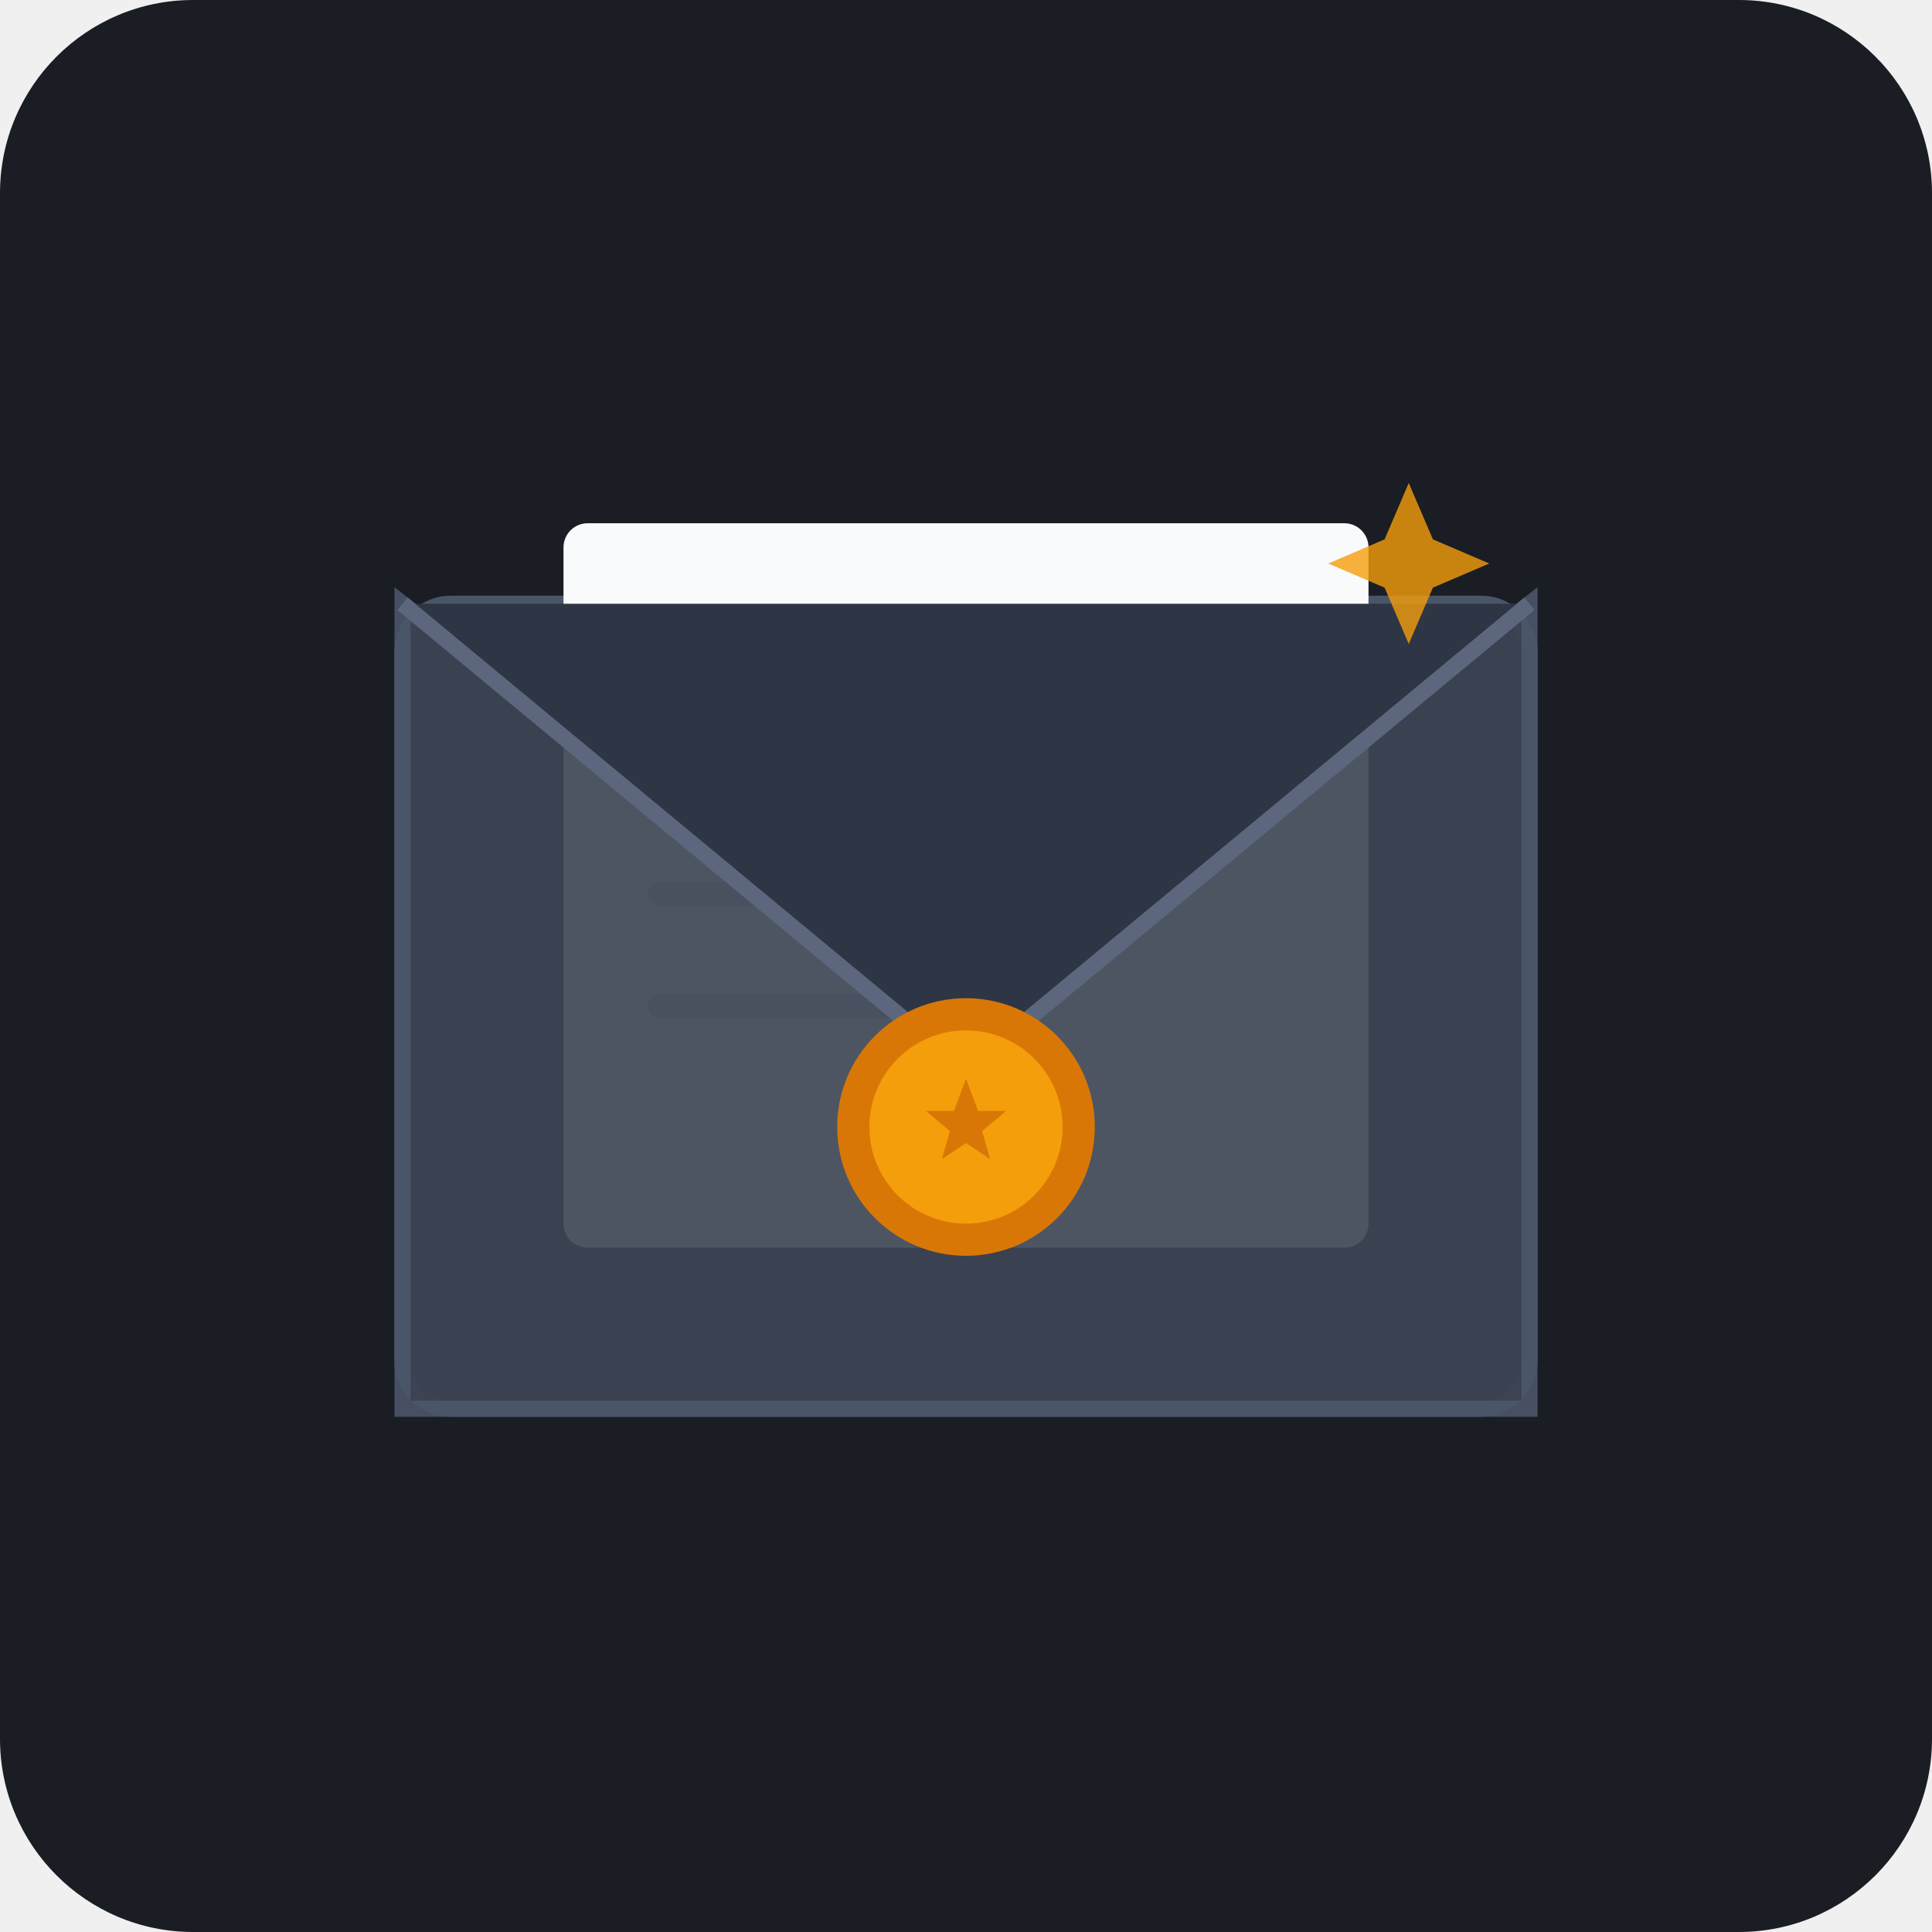
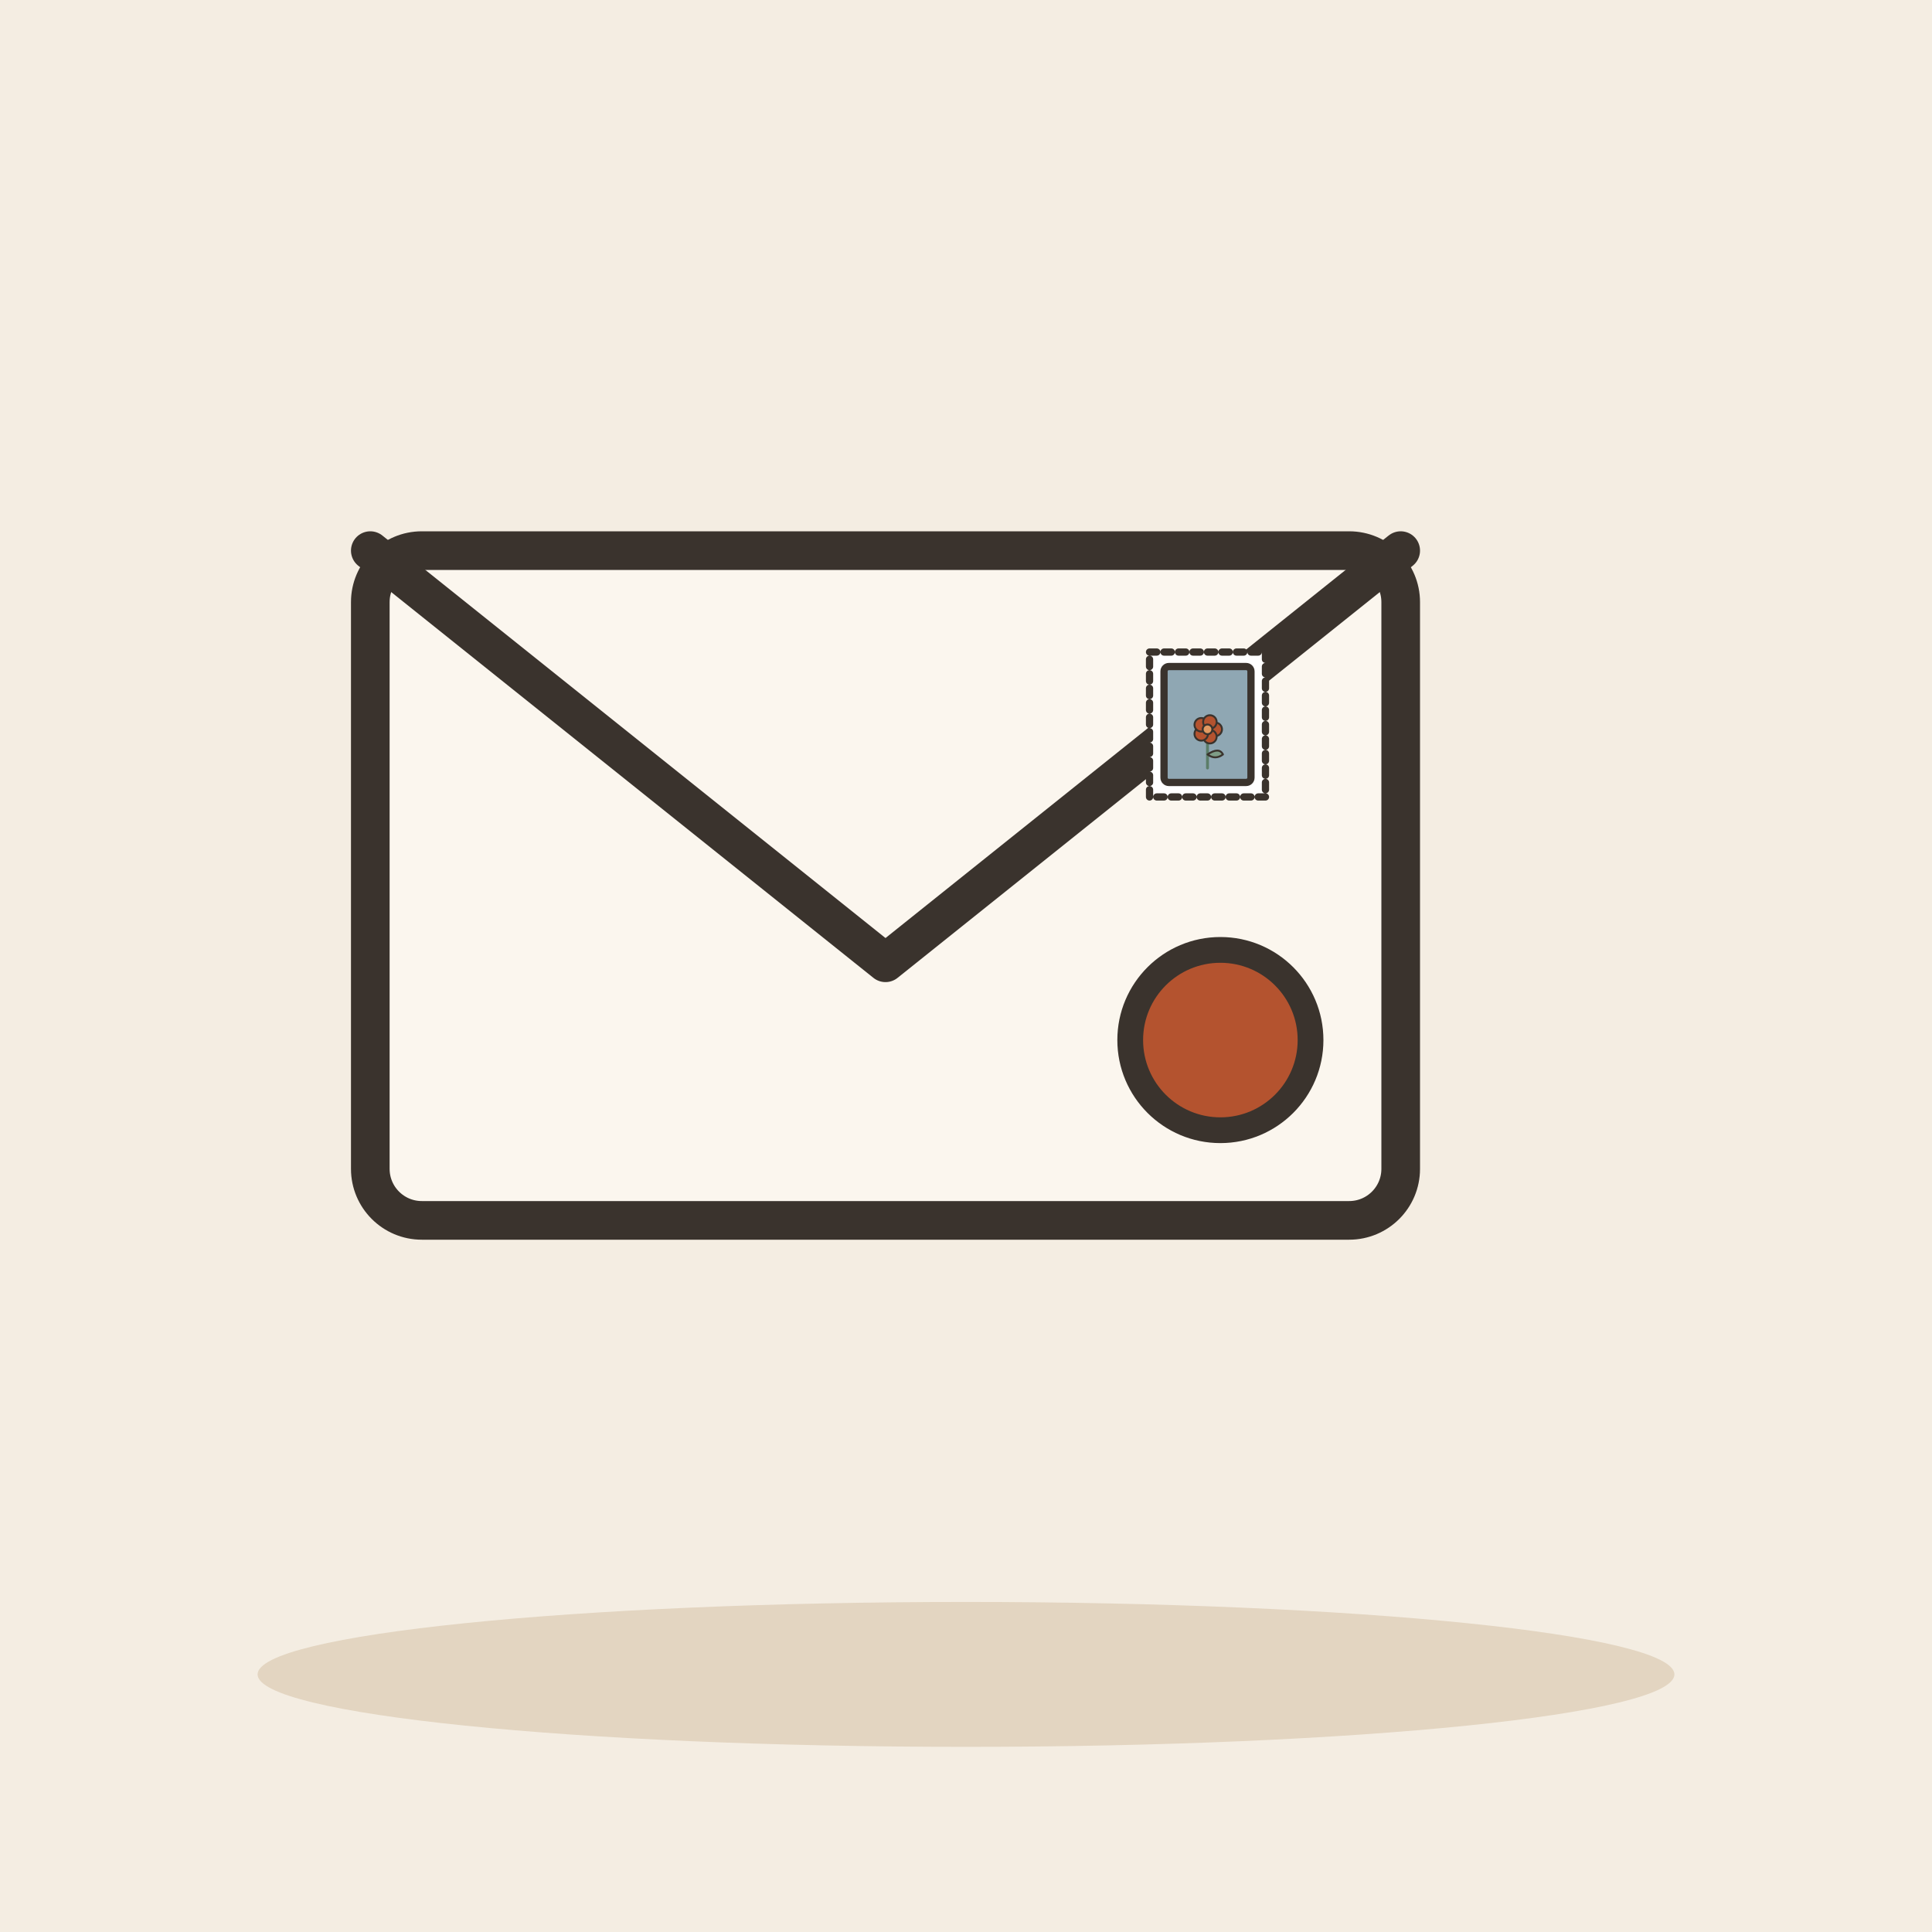
- <svg xmlns="http://www.w3.org/2000/svg" width="240" height="240" viewBox="0 0 240 240">
-   <rect width="240" height="240" rx="24" fill="#1A1D24" />
-   <g transform="translate(40, 45)">
-     <rect x="10" y="30" width="140" height="100" rx="6" fill="#2E3544" stroke="#4A5568" stroke-width="2" />
-     <g transform="translate(20, 10)">
-       <rect x="10" y="10" width="100" height="90" fill="#F8FAFC" rx="3" />
-       <line x1="22" y1="28" x2="88" y2="28" stroke="#CBD5E1" stroke-width="4" stroke-linecap="round" />
-       <line x1="22" y1="42" x2="75" y2="42" stroke="#CBD5E1" stroke-width="3" stroke-linecap="round" />
-       <line x1="22" y1="56" x2="82" y2="56" stroke="#CBD5E1" stroke-width="3" stroke-linecap="round" />
-       <line x1="22" y1="70" x2="60" y2="70" stroke="#CBD5E1" stroke-width="3" stroke-linecap="round" />
+ <svg xmlns="http://www.w3.org/2000/svg" viewBox="0 0 240 240" data-style="editorial">
+   <rect width="240" height="240" fill="#F4EDE2" />
+   <ellipse cx="120" cy="208" rx="88" ry="9" fill="#E3D5C1" />
+   <g transform="translate(110 110) scale(1.6 1.6)">
+     <rect x="-40" y="-26" width="80" height="52" rx="4" fill="#FBF6EE" stroke="#3A332D" stroke-width="3" stroke-linecap="round" stroke-linejoin="round" />
+     <path d="M-40 -26L0 6L40 -26" fill="none" stroke="#3A332D" stroke-width="3" stroke-linecap="round" stroke-linejoin="round" />
+     <circle cx="26" cy="12" r="7" fill="#B4532F" stroke="#3A332D" stroke-linecap="round" stroke-linejoin="round" stroke-width="2" />
+   </g>
+   <g transform="translate(150 90) scale(0.3 0.3)">
+     <rect x="-24" y="-30" width="48" height="60" rx="0" fill="#FFFFFF" stroke="#3A332D" stroke-width="3" stroke-linecap="round" stroke-linejoin="round" stroke-dasharray="3 3" />
+     <rect x="-18" y="-24" width="36" height="48" rx="2" fill="#8FA7B3" stroke="#3A332D" stroke-width="3" stroke-linecap="round" stroke-linejoin="round" />
+     <g transform="translate(0 18) scale(0.4 0.4)">
+       <path d="M0 0L0 -36" stroke="#5C7D68" stroke-width="3" stroke-linecap="round" fill="none" />
+       <path d="M0 -14Q12 -22 16 -14Q8 -8 0 -14Z" fill="#7E9C86" stroke="#3A332D" stroke-width="2" stroke-linecap="round" stroke-linejoin="round" />
+       <circle cx="8" cy="-40" r="7" fill="#B4532F" stroke="#3A332D" stroke-linecap="round" stroke-linejoin="round" stroke-width="2" />
+       <circle cx="2.472" cy="-32.392" r="7" fill="#B4532F" stroke="#3A332D" stroke-linecap="round" stroke-linejoin="round" stroke-width="2" />
+       <circle cx="-6.472" cy="-35.298" r="7" fill="#B4532F" stroke="#3A332D" stroke-linecap="round" stroke-linejoin="round" stroke-width="2" />
+       <circle cx="-6.472" cy="-44.702" r="7" fill="#B4532F" stroke="#3A332D" stroke-linecap="round" stroke-linejoin="round" stroke-width="2" />
+       <circle cx="2.472" cy="-47.608" r="7" fill="#B4532F" stroke="#3A332D" stroke-linecap="round" stroke-linejoin="round" stroke-width="2" />
+       <circle cx="0" cy="-40" r="5" fill="#E39A62" stroke="#3A332D" stroke-linecap="round" stroke-linejoin="round" stroke-width="2" />
    </g>
-     <path d="M 10 30 L 80 85 L 150 30" fill="none" stroke="#4A5568" stroke-width="2" />
-     <path d="M 10 30 L 80 85 L 150 30 L 150 130 L 10 130 Z" fill="#3B4252" stroke="#4A5568" stroke-width="2" opacity="0.9" />
-     <path d="M 10 30 L 80 88 L 150 30" fill="#2E3544" stroke="#5C677D" stroke-width="2" />
-     <g transform="translate(80, 95)">
-       <circle cx="0" cy="0" r="16" fill="#D97706" />
-       <circle cx="0" cy="0" r="12" fill="#F59E0B" />
-       <path d="M 0 -6 L 1.5 -2 L 5 -2 L 2 0.5 L 3 4 L 0 2 L -3 4 L -2 0.5 L -5 -2 L -1.5 -2 Z" fill="#D97706" />
-     </g>
-     <path d="M 135 15 L 138 22 L 145 25 L 138 28 L 135 35 L 132 28 L 125 25 L 132 22 Z" fill="#F59E0B" opacity="0.8" />
  </g>
</svg>
